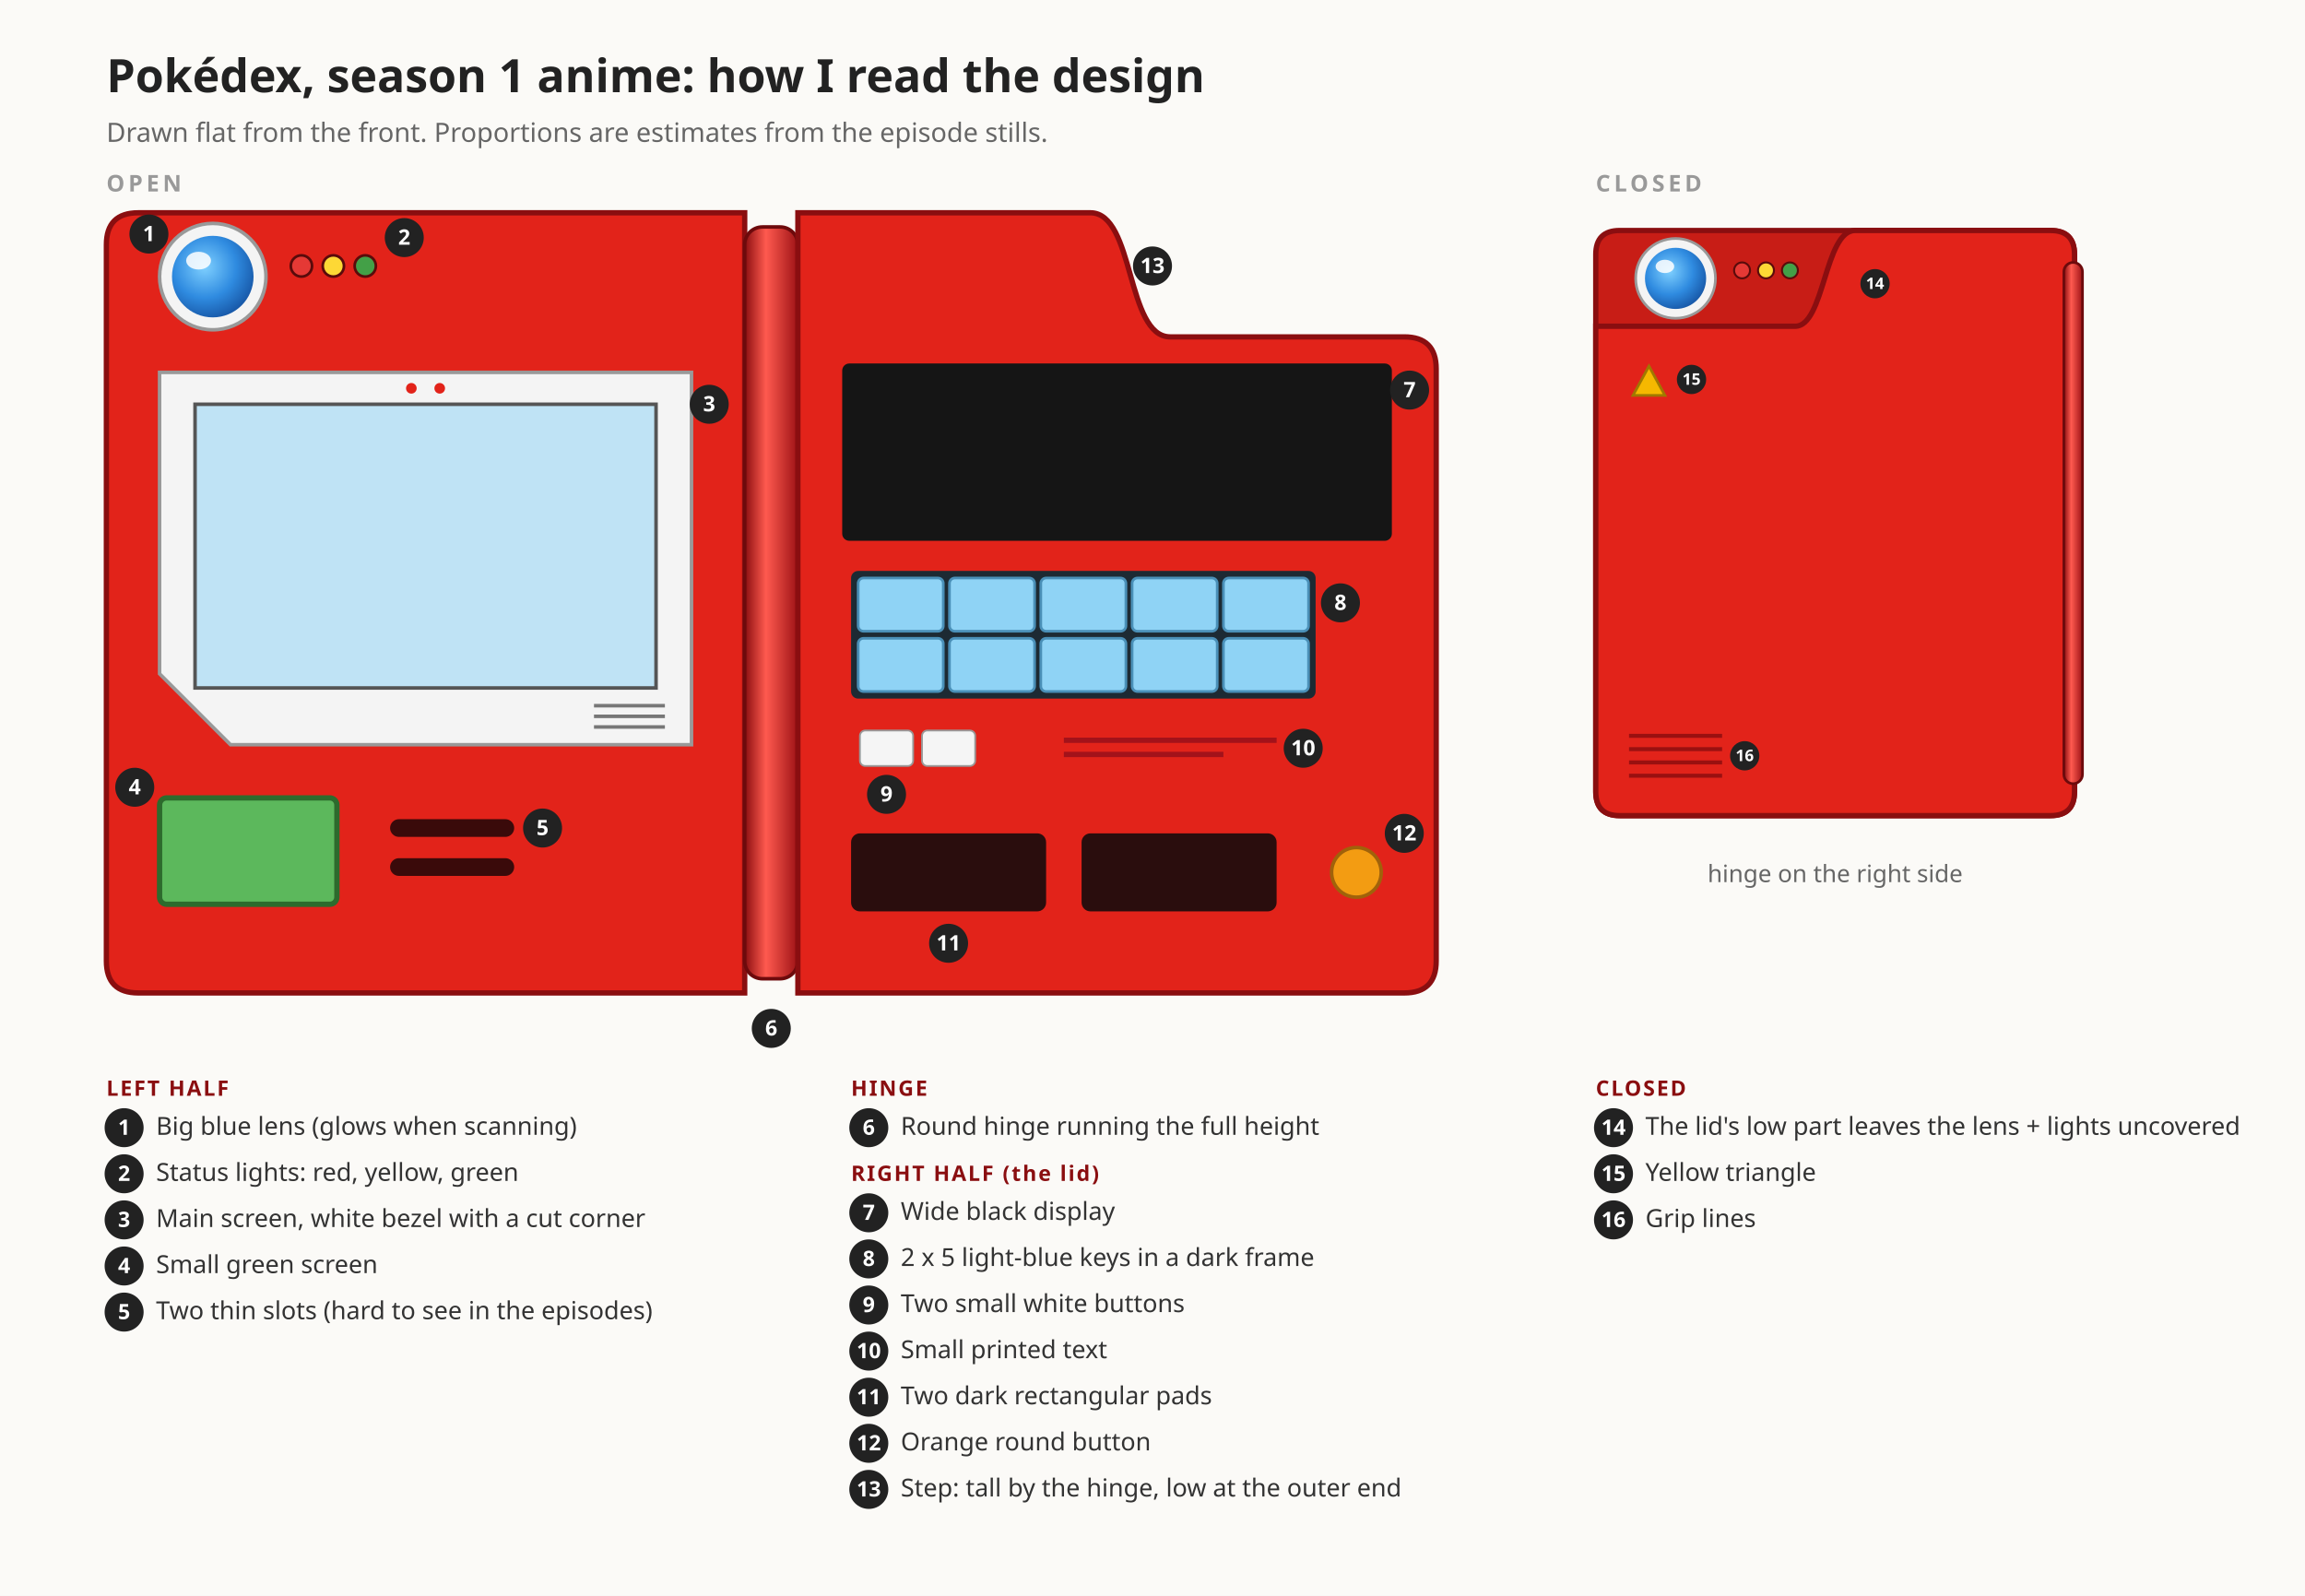
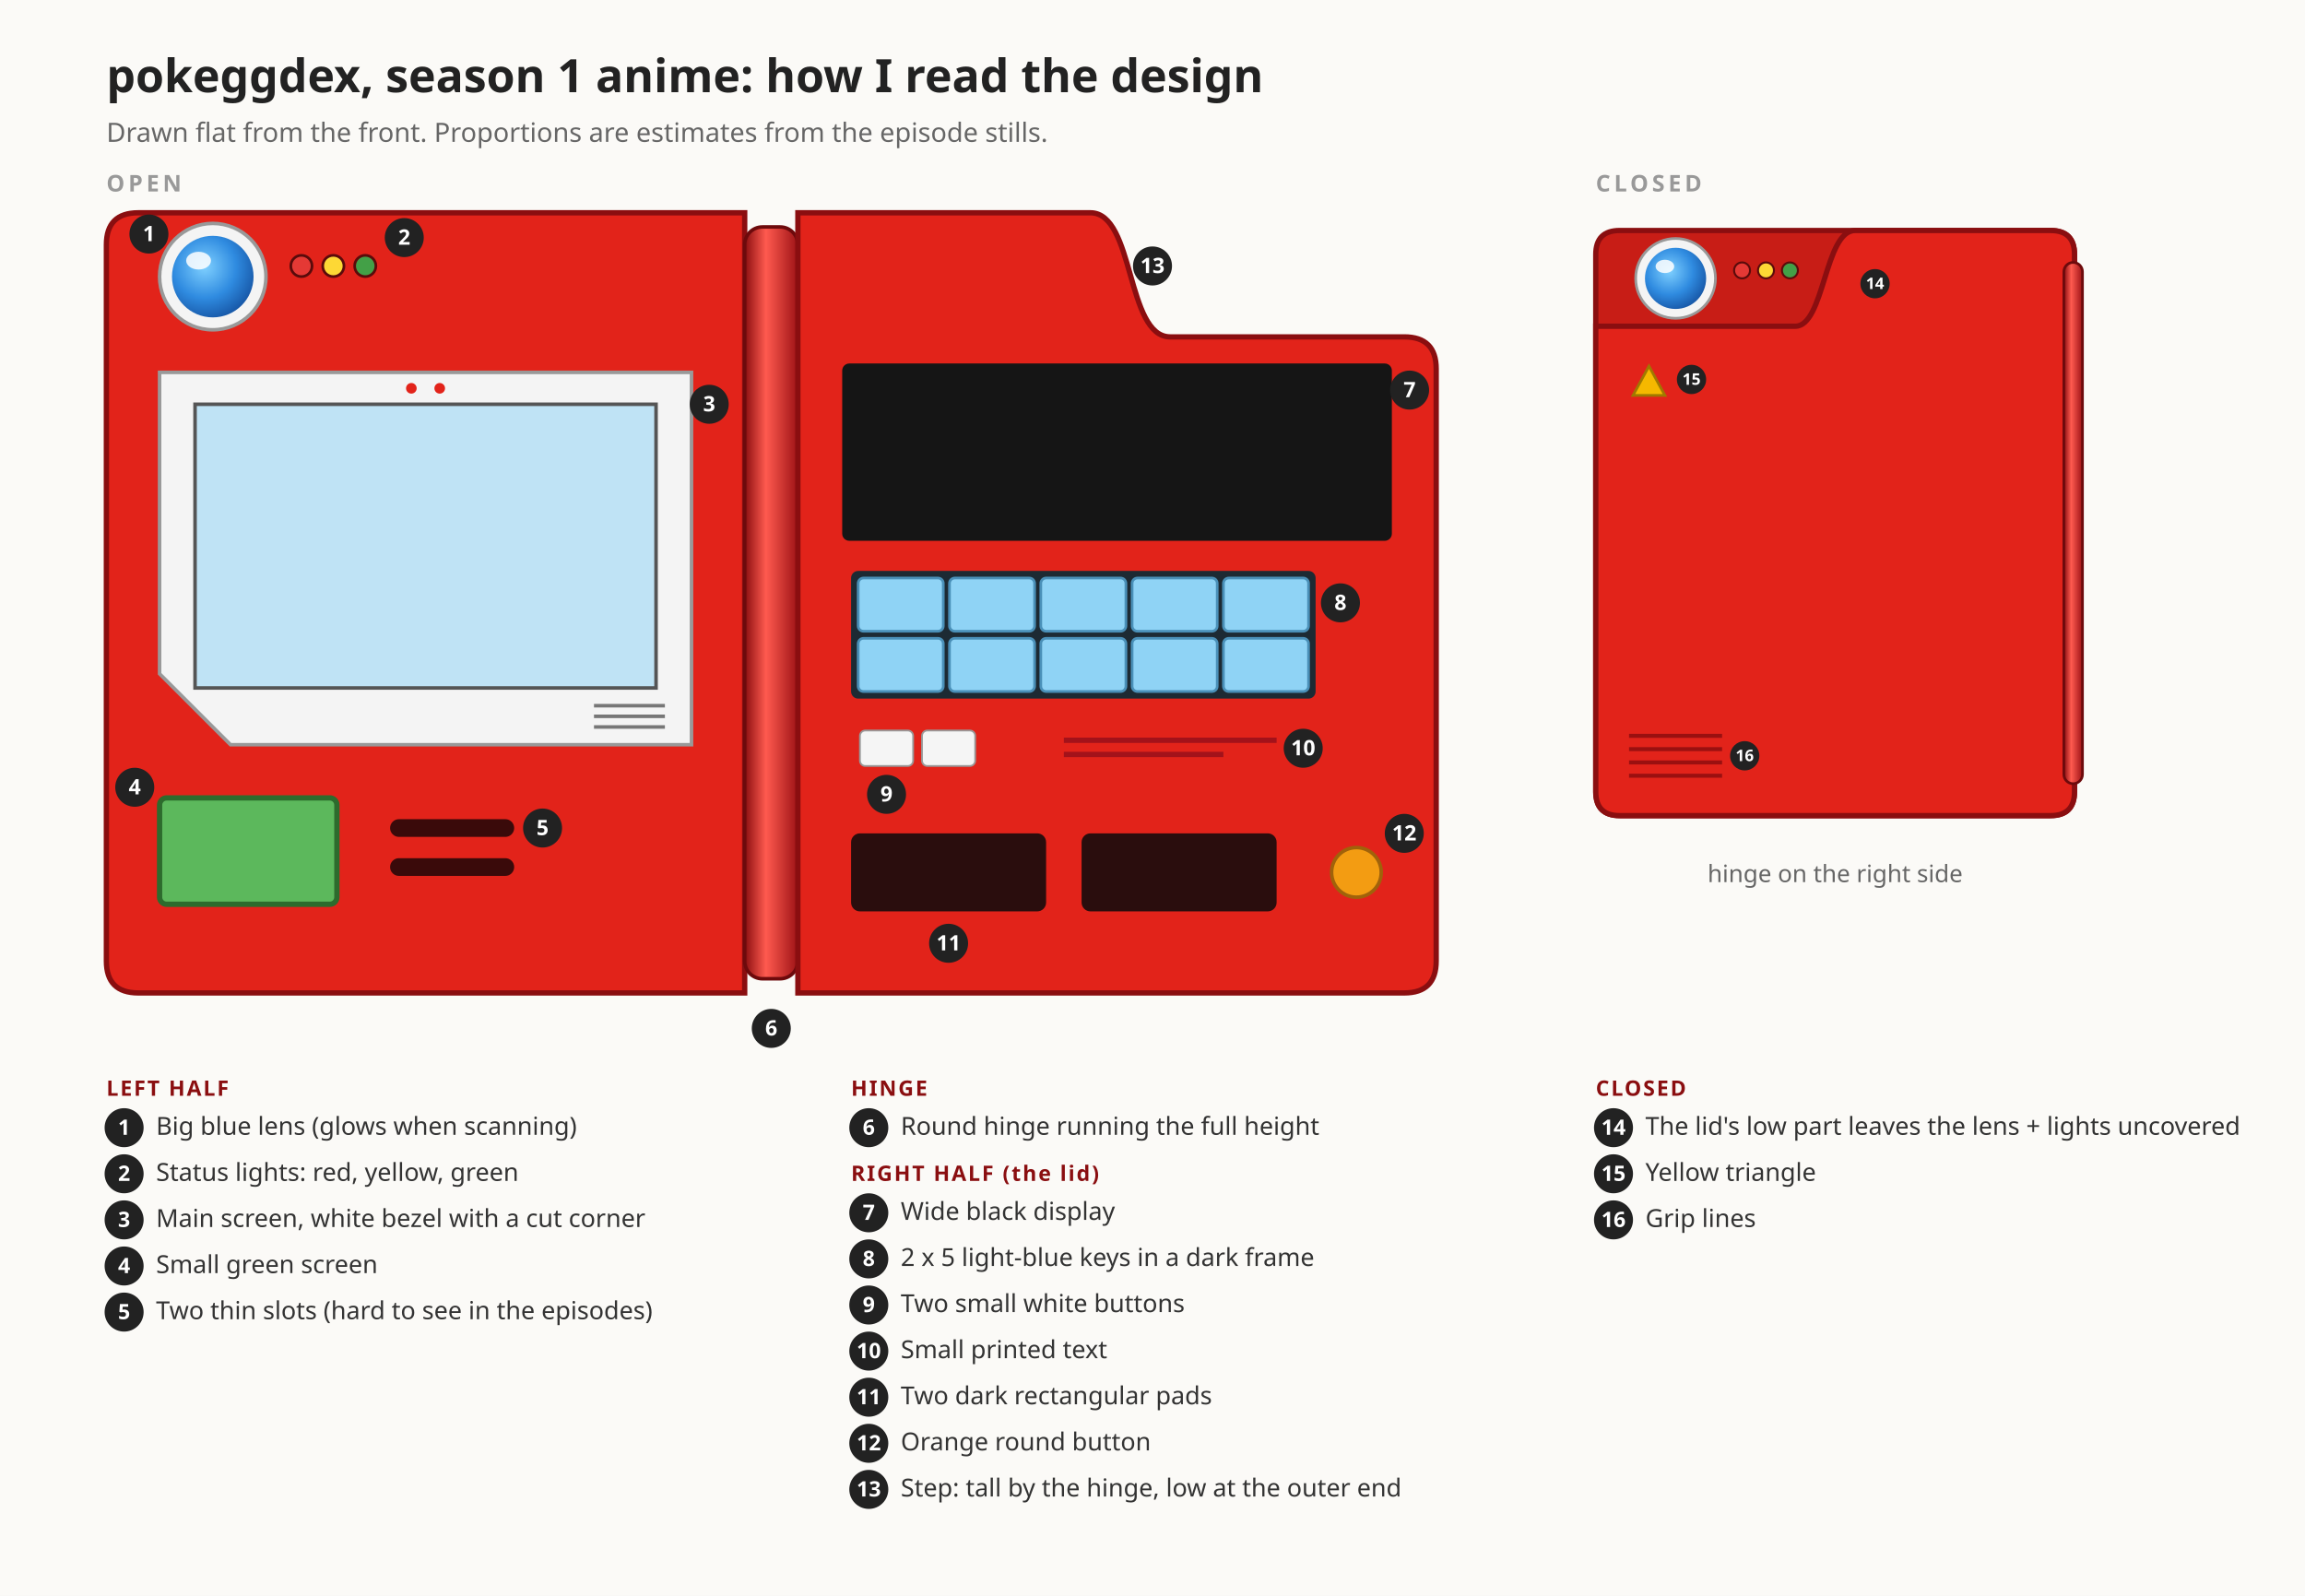
<svg xmlns="http://www.w3.org/2000/svg" viewBox="0 0 1300 900" width="1300" height="900" font-family="system-ui, sans-serif">
  <defs>
    <radialGradient id="lens" cx="0.4" cy="0.38" r="0.7">
      <stop offset="0" stop-color="#7fd0ff" />
      <stop offset="0.55" stop-color="#2f8be0" />
      <stop offset="1" stop-color="#14509f" />
    </radialGradient>
    <linearGradient id="hinge" x1="0" x2="1">
      <stop offset="0" stop-color="#8a0e10" />
      <stop offset="0.4" stop-color="#ff5a4f" />
      <stop offset="1" stop-color="#9e1316" />
    </linearGradient>
  </defs>
  <rect width="1300" height="900" fill="#fbfaf7" />
-   <text x="60" y="52" font-size="26" font-weight="700" fill="#222">Pokédex, season 1 anime: how I read the design</text>
+   <text x="60" y="52" font-size="26" font-weight="700" fill="#222">pokeggdex, season 1 anime: how I read the design</text>
  <text x="60" y="80" font-size="15" fill="#666">Drawn flat from the front. Proportions are estimates from the episode stills.</text>
  <text x="60" y="108" font-size="13" font-weight="700" fill="#999" letter-spacing="2">OPEN</text>
  <text x="900" y="108" font-size="13" font-weight="700" fill="#999" letter-spacing="2">CLOSED</text>
  <path d="M78,120 H420 V560 H78 Q60,560 60,542 V138 Q60,120 78,120 Z" fill="#e2231a" stroke="#8a0e10" stroke-width="3" />
  <circle cx="120" cy="156" r="30" fill="#f4f4f4" stroke="#999" stroke-width="2" />
  <circle cx="120" cy="156" r="23" fill="url(#lens)" />
  <ellipse cx="112" cy="147" rx="7" ry="5" fill="#fff" opacity="0.85" />
  <circle cx="170" cy="150" r="6" fill="#e53935" stroke="#5a0b0b" stroke-width="1.5" />
  <circle cx="188" cy="150" r="6" fill="#fdd835" stroke="#5a0b0b" stroke-width="1.5" />
  <circle cx="206" cy="150" r="6" fill="#43a047" stroke="#5a0b0b" stroke-width="1.5" />
  <path d="M90,210 H390 V420 H130 L90,380 Z" fill="#f4f4f4" stroke="#999" stroke-width="2" />
  <rect x="110" y="228" width="260" height="160" fill="#bfe3f5" stroke="#555" stroke-width="2" />
  <circle cx="232" cy="219" r="3" fill="#e2231a" />
  <circle cx="248" cy="219" r="3" fill="#e2231a" />
  <g stroke="#777" stroke-width="2">
    <line x1="335" y1="398" x2="375" y2="398" />
    <line x1="335" y1="404" x2="375" y2="404" />
    <line x1="335" y1="410" x2="375" y2="410" />
  </g>
  <rect x="90" y="450" width="100" height="60" rx="4" fill="#5cb85c" stroke="#2d6b2d" stroke-width="3" />
  <rect x="220" y="462" width="70" height="10" rx="5" fill="#3a0a0a" />
  <rect x="220" y="484" width="70" height="10" rx="5" fill="#3a0a0a" />
  <rect x="420" y="128" width="30" height="424" rx="10" fill="url(#hinge)" stroke="#6d0a0c" stroke-width="2" />
  <path d="M450,120 H615 C640,120 635,190 660,190 H792 Q810,190 810,208 V542 Q810,560 792,560 H450 Z" fill="#e2231a" stroke="#8a0e10" stroke-width="3" />
  <rect x="475" y="205" width="310" height="100" rx="4" fill="#151515" />
  <rect x="480" y="322" width="262" height="72" rx="4" fill="#1d2a33" />
  <rect x="484" y="326" width="48" height="30" rx="3" fill="#8fd3f5" stroke="#4a90b8" stroke-width="1.5" />
  <rect x="535.5" y="326" width="48" height="30" rx="3" fill="#8fd3f5" stroke="#4a90b8" stroke-width="1.5" />
  <rect x="587" y="326" width="48" height="30" rx="3" fill="#8fd3f5" stroke="#4a90b8" stroke-width="1.5" />
  <rect x="638.5" y="326" width="48" height="30" rx="3" fill="#8fd3f5" stroke="#4a90b8" stroke-width="1.5" />
  <rect x="690" y="326" width="48" height="30" rx="3" fill="#8fd3f5" stroke="#4a90b8" stroke-width="1.5" />
  <rect x="484" y="360" width="48" height="30" rx="3" fill="#8fd3f5" stroke="#4a90b8" stroke-width="1.5" />
  <rect x="535.5" y="360" width="48" height="30" rx="3" fill="#8fd3f5" stroke="#4a90b8" stroke-width="1.5" />
  <rect x="587" y="360" width="48" height="30" rx="3" fill="#8fd3f5" stroke="#4a90b8" stroke-width="1.5" />
  <rect x="638.5" y="360" width="48" height="30" rx="3" fill="#8fd3f5" stroke="#4a90b8" stroke-width="1.5" />
  <rect x="690" y="360" width="48" height="30" rx="3" fill="#8fd3f5" stroke="#4a90b8" stroke-width="1.5" />
  <rect x="485" y="412" width="30" height="20" rx="3" fill="#f5f5f5" stroke="#999" />
  <rect x="520" y="412" width="30" height="20" rx="3" fill="#f5f5f5" stroke="#999" />
  <rect x="600" y="416" width="120" height="3" fill="#a3121a" />
  <rect x="600" y="424" width="90" height="3" fill="#a3121a" />
  <rect x="480" y="470" width="110" height="44" rx="5" fill="#2a0d0d" />
  <rect x="610" y="470" width="110" height="44" rx="5" fill="#2a0d0d" />
  <circle cx="765" cy="492" r="14" fill="#f39c12" stroke="#a0620a" stroke-width="2" />
  <g>
    <circle cx="84" cy="132" r="11" fill="#222" />
    <text x="84" y="136" font-size="12" font-weight="700" fill="#fff" text-anchor="middle">1</text>
  </g>
  <g>
    <circle cx="228" cy="134" r="11" fill="#222" />
    <text x="228" y="138" font-size="12" font-weight="700" fill="#fff" text-anchor="middle">2</text>
  </g>
  <g>
    <circle cx="400" cy="228" r="11" fill="#222" />
    <text x="400" y="232" font-size="12" font-weight="700" fill="#fff" text-anchor="middle">3</text>
  </g>
  <g>
    <circle cx="76" cy="444" r="11" fill="#222" />
    <text x="76" y="448" font-size="12" font-weight="700" fill="#fff" text-anchor="middle">4</text>
  </g>
  <g>
    <circle cx="306" cy="467" r="11" fill="#222" />
    <text x="306" y="471" font-size="12" font-weight="700" fill="#fff" text-anchor="middle">5</text>
  </g>
  <g>
    <circle cx="435" cy="580" r="11" fill="#222" />
    <text x="435" y="584" font-size="12" font-weight="700" fill="#fff" text-anchor="middle">6</text>
  </g>
  <g>
    <circle cx="795" cy="220" r="11" fill="#222" />
    <text x="795" y="224" font-size="12" font-weight="700" fill="#fff" text-anchor="middle">7</text>
  </g>
  <g>
    <circle cx="756" cy="340" r="11" fill="#222" />
    <text x="756" y="344" font-size="12" font-weight="700" fill="#fff" text-anchor="middle">8</text>
  </g>
  <g>
    <circle cx="500" cy="448" r="11" fill="#222" />
    <text x="500" y="452" font-size="12" font-weight="700" fill="#fff" text-anchor="middle">9</text>
  </g>
  <g>
    <circle cx="735" cy="422" r="11" fill="#222" />
    <text x="735" y="426" font-size="12" font-weight="700" fill="#fff" text-anchor="middle">10</text>
  </g>
  <g>
    <circle cx="535" cy="532" r="11" fill="#222" />
    <text x="535" y="536" font-size="12" font-weight="700" fill="#fff" text-anchor="middle">11</text>
  </g>
  <g>
    <circle cx="792" cy="470" r="11" fill="#222" />
    <text x="792" y="474" font-size="12" font-weight="700" fill="#fff" text-anchor="middle">12</text>
  </g>
  <g>
    <circle cx="650" cy="150" r="11" fill="#222" />
    <text x="650" y="154" font-size="12" font-weight="700" fill="#fff" text-anchor="middle">13</text>
  </g>
  <g transform="translate(900,130) scale(0.75)">
    <path d="M18,0 H342 Q360,0 360,18 V422 Q360,440 342,440 H18 Q0,440 0,422 V18 Q0,0 18,0 Z" fill="#c81d16" stroke="#8a0e10" stroke-width="4" />
    <circle cx="60" cy="36" r="30" fill="#f4f4f4" stroke="#999" stroke-width="2" />
    <circle cx="60" cy="36" r="23" fill="url(#lens)" />
    <ellipse cx="52" cy="27" rx="7" ry="5" fill="#fff" opacity="0.85" />
    <circle cx="110" cy="30" r="6" fill="#e53935" stroke="#5a0b0b" stroke-width="1.5" />
    <circle cx="128" cy="30" r="6" fill="#fdd835" stroke="#5a0b0b" stroke-width="1.5" />
    <circle cx="146" cy="30" r="6" fill="#43a047" stroke="#5a0b0b" stroke-width="1.5" />
    <path d="M0,72 H150 C172,72 172,0 195,0 H342 Q360,0 360,18 V422 Q360,440 342,440 H18 Q0,440 0,422 Z" fill="#e2231a" stroke="#8a0e10" stroke-width="4" />
    <rect x="352" y="24" width="14" height="392" rx="7" fill="url(#hinge)" stroke="#6d0a0c" stroke-width="2" />
    <polygon points="28,124 40,102 52,124" fill="#f5b800" stroke="#a07800" stroke-width="2" />
    <g stroke="#9a1010" stroke-width="3">
      <line x1="25" y1="380" x2="95" y2="380" />
      <line x1="25" y1="390" x2="95" y2="390" />
      <line x1="25" y1="400" x2="95" y2="400" />
      <line x1="25" y1="410" x2="95" y2="410" />
    </g>
    <g>
      <circle cx="210" cy="40" r="11" fill="#222" />
      <text x="210" y="44" font-size="12" font-weight="700" fill="#fff" text-anchor="middle">14</text>
    </g>
    <g>
      <circle cx="72" cy="112" r="11" fill="#222" />
      <text x="72" y="116" font-size="12" font-weight="700" fill="#fff" text-anchor="middle">15</text>
    </g>
    <g>
      <circle cx="112" cy="395" r="11" fill="#222" />
      <text x="112" y="399" font-size="12" font-weight="700" fill="#fff" text-anchor="middle">16</text>
    </g>
    <text x="180" y="490" font-size="18" fill="#666" text-anchor="middle">hinge on the right side</text>
  </g>
  <text x="60" y="618" font-size="12" font-weight="700" fill="#8a0e10" letter-spacing="1">LEFT HALF</text>
  <g>
    <circle cx="70" cy="636" r="11" fill="#222" />
    <text x="70" y="640" font-size="12" font-weight="700" fill="#fff" text-anchor="middle">1</text>
  </g>
  <text x="88" y="640" font-size="14" fill="#333">Big blue lens (glows when scanning)</text>
  <g>
    <circle cx="70" cy="662" r="11" fill="#222" />
    <text x="70" y="666" font-size="12" font-weight="700" fill="#fff" text-anchor="middle">2</text>
  </g>
  <text x="88" y="666" font-size="14" fill="#333">Status lights: red, yellow, green</text>
  <g>
    <circle cx="70" cy="688" r="11" fill="#222" />
    <text x="70" y="692" font-size="12" font-weight="700" fill="#fff" text-anchor="middle">3</text>
  </g>
  <text x="88" y="692" font-size="14" fill="#333">Main screen, white bezel with a cut corner</text>
  <g>
    <circle cx="70" cy="714" r="11" fill="#222" />
    <text x="70" y="718" font-size="12" font-weight="700" fill="#fff" text-anchor="middle">4</text>
  </g>
  <text x="88" y="718" font-size="14" fill="#333">Small green screen</text>
  <g>
    <circle cx="70" cy="740" r="11" fill="#222" />
    <text x="70" y="744" font-size="12" font-weight="700" fill="#fff" text-anchor="middle">5</text>
  </g>
  <text x="88" y="744" font-size="14" fill="#333">Two thin slots (hard to see in the episodes)</text>
  <text x="480" y="618" font-size="12" font-weight="700" fill="#8a0e10" letter-spacing="1">HINGE</text>
  <g>
    <circle cx="490" cy="636" r="11" fill="#222" />
    <text x="490" y="640" font-size="12" font-weight="700" fill="#fff" text-anchor="middle">6</text>
  </g>
  <text x="508" y="640" font-size="14" fill="#333">Round hinge running the full height</text>
  <text x="480" y="666" font-size="12" font-weight="700" fill="#8a0e10" letter-spacing="1">RIGHT HALF (the lid)</text>
  <g>
    <circle cx="490" cy="684" r="11" fill="#222" />
    <text x="490" y="688" font-size="12" font-weight="700" fill="#fff" text-anchor="middle">7</text>
  </g>
  <text x="508" y="688" font-size="14" fill="#333">Wide black display</text>
  <g>
    <circle cx="490" cy="710" r="11" fill="#222" />
    <text x="490" y="714" font-size="12" font-weight="700" fill="#fff" text-anchor="middle">8</text>
  </g>
  <text x="508" y="714" font-size="14" fill="#333">2 x 5 light-blue keys in a dark frame</text>
  <g>
    <circle cx="490" cy="736" r="11" fill="#222" />
    <text x="490" y="740" font-size="12" font-weight="700" fill="#fff" text-anchor="middle">9</text>
  </g>
  <text x="508" y="740" font-size="14" fill="#333">Two small white buttons</text>
  <g>
    <circle cx="490" cy="762" r="11" fill="#222" />
    <text x="490" y="766" font-size="12" font-weight="700" fill="#fff" text-anchor="middle">10</text>
  </g>
  <text x="508" y="766" font-size="14" fill="#333">Small printed text</text>
  <g>
    <circle cx="490" cy="788" r="11" fill="#222" />
    <text x="490" y="792" font-size="12" font-weight="700" fill="#fff" text-anchor="middle">11</text>
  </g>
  <text x="508" y="792" font-size="14" fill="#333">Two dark rectangular pads</text>
  <g>
    <circle cx="490" cy="814" r="11" fill="#222" />
    <text x="490" y="818" font-size="12" font-weight="700" fill="#fff" text-anchor="middle">12</text>
  </g>
  <text x="508" y="818" font-size="14" fill="#333">Orange round button</text>
  <g>
    <circle cx="490" cy="840" r="11" fill="#222" />
    <text x="490" y="844" font-size="12" font-weight="700" fill="#fff" text-anchor="middle">13</text>
  </g>
  <text x="508" y="844" font-size="14" fill="#333">Step: tall by the hinge, low at the outer end</text>
  <text x="900" y="618" font-size="12" font-weight="700" fill="#8a0e10" letter-spacing="1">CLOSED</text>
  <g>
    <circle cx="910" cy="636" r="11" fill="#222" />
    <text x="910" y="640" font-size="12" font-weight="700" fill="#fff" text-anchor="middle">14</text>
  </g>
  <text x="928" y="640" font-size="14" fill="#333">The lid's low part leaves the lens + lights uncovered</text>
  <g>
    <circle cx="910" cy="662" r="11" fill="#222" />
    <text x="910" y="666" font-size="12" font-weight="700" fill="#fff" text-anchor="middle">15</text>
  </g>
  <text x="928" y="666" font-size="14" fill="#333">Yellow triangle</text>
  <g>
    <circle cx="910" cy="688" r="11" fill="#222" />
    <text x="910" y="692" font-size="12" font-weight="700" fill="#fff" text-anchor="middle">16</text>
  </g>
  <text x="928" y="692" font-size="14" fill="#333">Grip lines</text>
</svg>
